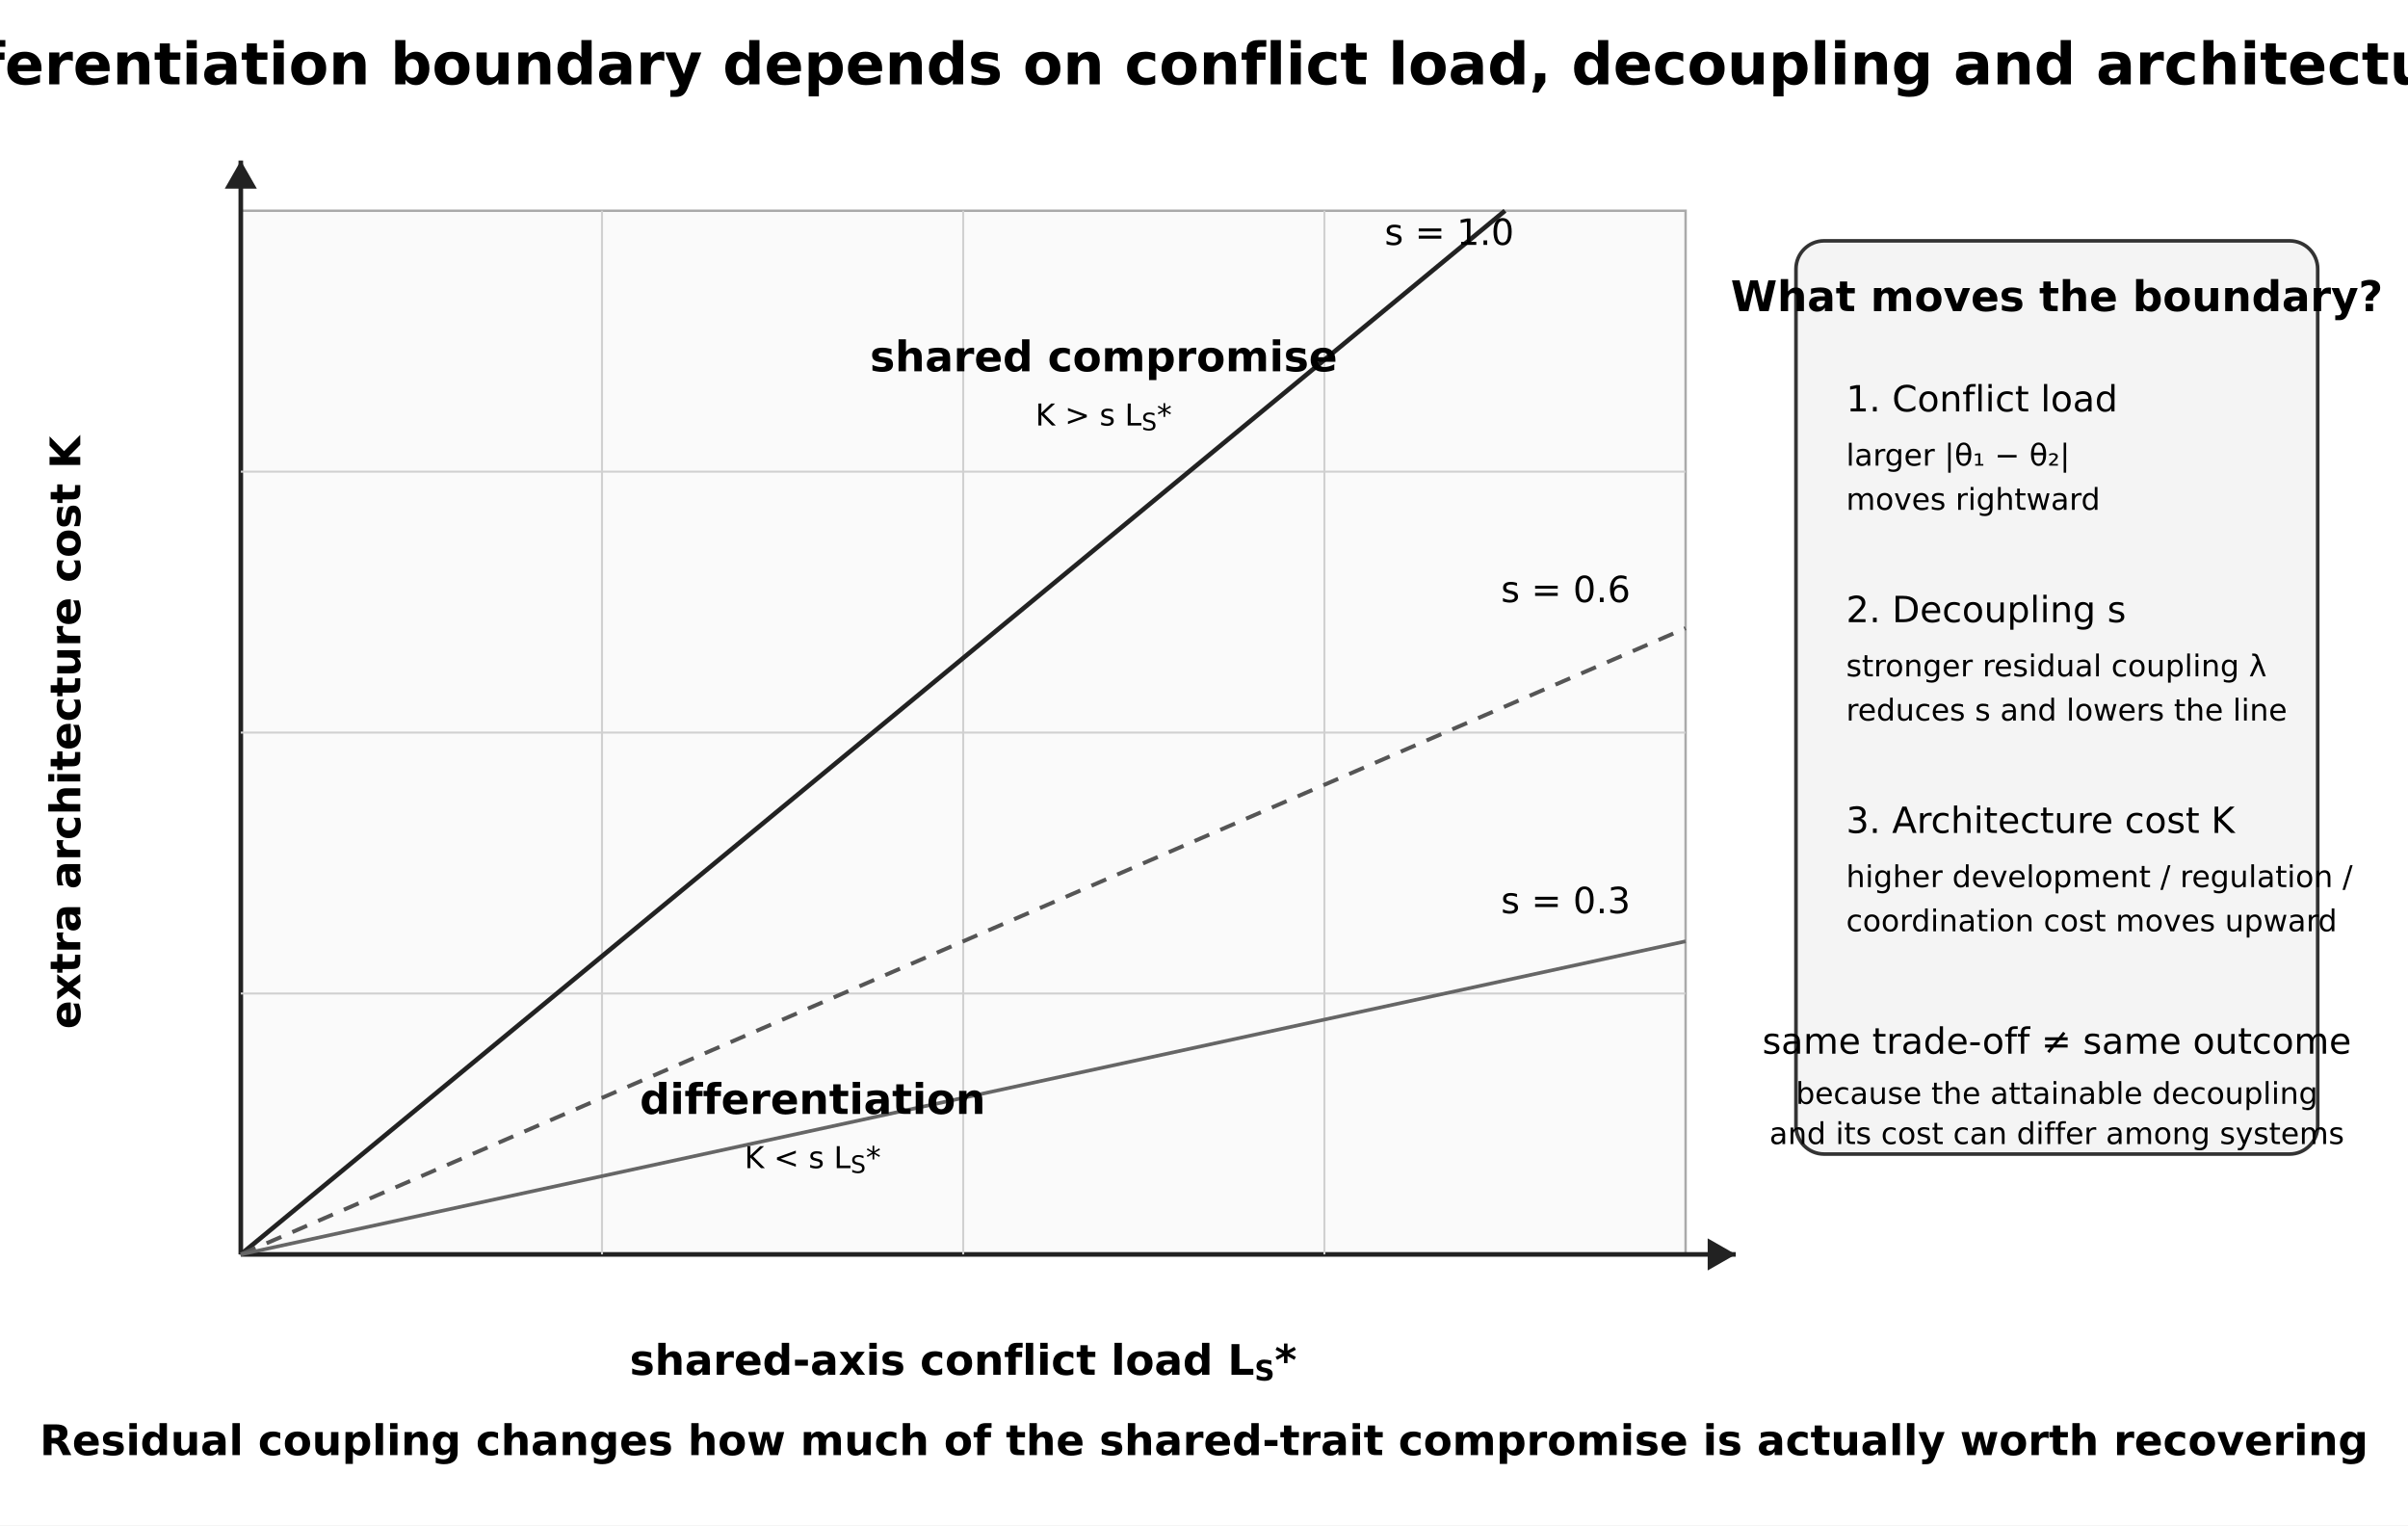
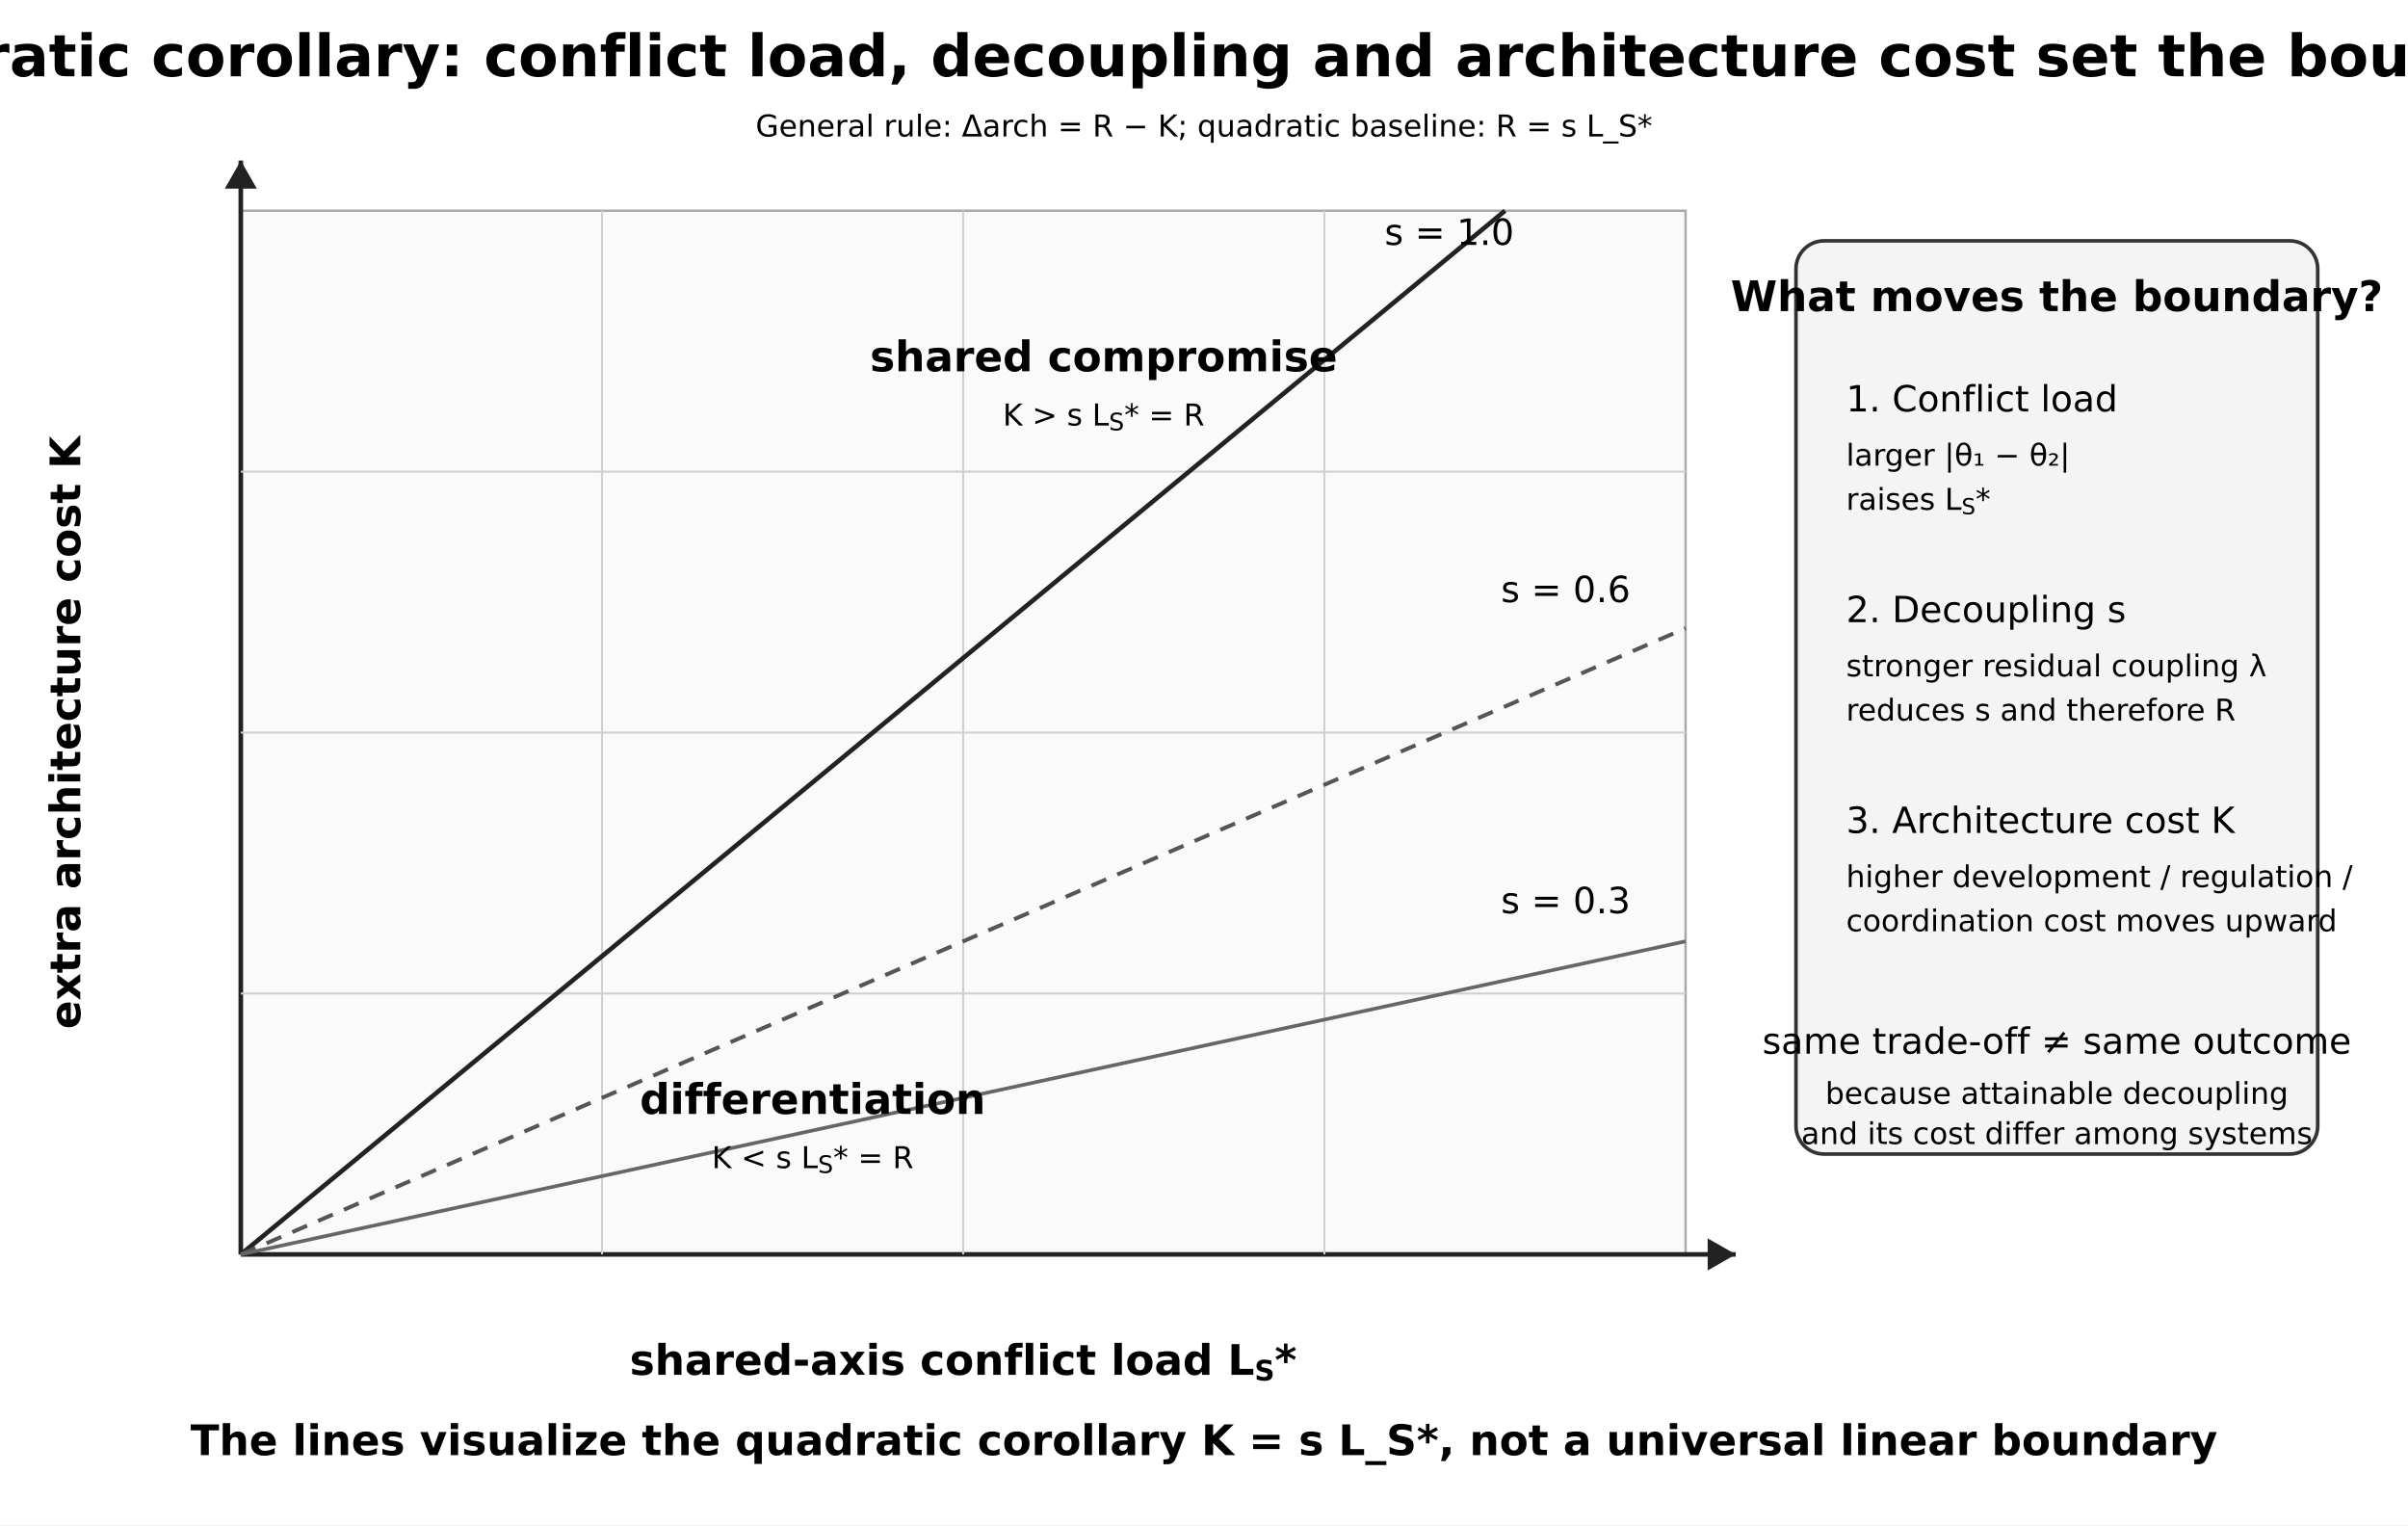
<svg xmlns="http://www.w3.org/2000/svg" width="1200" height="760" viewBox="0 0 1200 760">
  <defs>
    <style>
.title{font:700 29px DejaVu Sans,Arial,sans-serif}.sub{font:700 21px DejaVu Sans,Arial,sans-serif}.body{font:18px DejaVu Sans,Arial,sans-serif}.small{font:15px DejaVu Sans,Arial,sans-serif}.tiny{font:13px DejaVu Sans,Arial,sans-serif}
.line{stroke:#222;stroke-width:2.3;fill:none}.thin{stroke:#666;stroke-width:1.8;fill:none}.dash{stroke:#555;stroke-width:2;fill:none;stroke-dasharray:8 6}.grid{stroke:#d0d0d0;stroke-width:1;fill:none}
.soft{fill:#f4f4f4;stroke:#333;stroke-width:1.8}.light{fill:#fafafa;stroke:#aaa;stroke-width:1.2}
</style>
  </defs>
  <rect width="100%" height="100%" fill="#fff" />
-   <text x="600" y="42" text-anchor="middle" class="title">The differentiation boundary depends on conflict load, decoupling and architecture cost</text>
+   <text x="600" y="38" text-anchor="middle" class="title">Quadratic corollary: conflict load, decoupling and architecture cost set the boundary</text>
+   <text x="600" y="68" text-anchor="middle" class="small">General rule: Δarch = R − K; quadratic baseline: R = s L_S*</text>
  <rect x="120" y="105" width="720" height="520" class="light" />
  <line x1="120" y1="625" x2="865" y2="625" class="line" />
  <polygon points="865,625 851,617 851,633" fill="#222" />
  <line x1="120" y1="625" x2="120" y2="80" class="line" />
  <polygon points="120,80 112,94 128,94" fill="#222" />
  <line x1="300" y1="105" x2="300" y2="625" class="grid" />
  <line x1="480" y1="105" x2="480" y2="625" class="grid" />
  <line x1="660" y1="105" x2="660" y2="625" class="grid" />
  <line x1="120" y1="495" x2="840" y2="495" class="grid" />
  <line x1="120" y1="365" x2="840" y2="365" class="grid" />
  <line x1="120" y1="235" x2="840" y2="235" class="grid" />
  <text x="480" y="685" text-anchor="middle" class="sub">shared-axis conflict load  L<tspan baseline-shift="sub" font-size="14">S</tspan>*</text>
  <text x="40" y="365" transform="rotate(-90 40 365)" text-anchor="middle" class="sub">extra architecture cost  K</text>
  <line x1="120" y1="625" x2="750" y2="105" class="line" />
  <text x="690" y="122" class="body">s = 1.0</text>
  <line x1="120" y1="625" x2="840" y2="313" class="dash" />
  <text x="748" y="300" class="body">s = 0.6</text>
  <line x1="120" y1="625" x2="840" y2="469" class="thin" />
  <text x="748" y="455" class="body">s = 0.3</text>
  <text x="405" y="555" text-anchor="middle" class="sub">differentiation</text>
-   <text x="405" y="582" text-anchor="middle" class="small">K &lt; s L<tspan baseline-shift="sub" font-size="12">S</tspan>*</text>
+   <text x="405" y="582" text-anchor="middle" class="small">K &lt; s L<tspan baseline-shift="sub" font-size="12">S</tspan>* = R</text>
  <text x="550" y="185" text-anchor="middle" class="sub">shared compromise</text>
-   <text x="550" y="212" text-anchor="middle" class="small">K &gt; s L<tspan baseline-shift="sub" font-size="12">S</tspan>*</text>
+   <text x="550" y="212" text-anchor="middle" class="small">K &gt; s L<tspan baseline-shift="sub" font-size="12">S</tspan>* = R</text>
  <rect x="895" y="120" width="260" height="455" rx="14" class="soft" />
  <text x="1025" y="155" text-anchor="middle" class="sub">What moves the boundary?</text>
  <text x="920" y="205" class="body">1. Conflict load</text>
  <text x="920" y="232" class="small">larger |θ₁ − θ₂|</text>
-   <text x="920" y="254" class="small">moves rightward</text>
+   <text x="920" y="254" class="small">raises L<tspan baseline-shift="sub" font-size="11">S</tspan>*</text>
  <text x="920" y="310" class="body">2. Decoupling s</text>
  <text x="920" y="337" class="small">stronger residual coupling λ</text>
-   <text x="920" y="359" class="small">reduces s and lowers the line</text>
+   <text x="920" y="359" class="small">reduces s and therefore R</text>
  <text x="920" y="415" class="body">3. Architecture cost K</text>
  <text x="920" y="442" class="small">higher development / regulation /</text>
  <text x="920" y="464" class="small">coordination cost moves upward</text>
  <text x="1025" y="525" text-anchor="middle" class="body">same trade-off ≠ same outcome</text>
-   <text x="1025" y="550" text-anchor="middle" class="small">because the attainable decoupling</text>
-   <text x="1025" y="570" text-anchor="middle" class="small">and its cost can differ among systems</text>
-   <text x="600" y="725" text-anchor="middle" class="sub">Residual coupling changes how much of the shared-trait compromise is actually worth recovering</text>
+   <text x="1025" y="550" text-anchor="middle" class="small">because attainable decoupling</text>
+   <text x="1025" y="570" text-anchor="middle" class="small">and its cost differ among systems</text>
+   <text x="600" y="725" text-anchor="middle" class="sub">The lines visualize the quadratic corollary K = s L_S*, not a universal linear boundary</text>
</svg>
